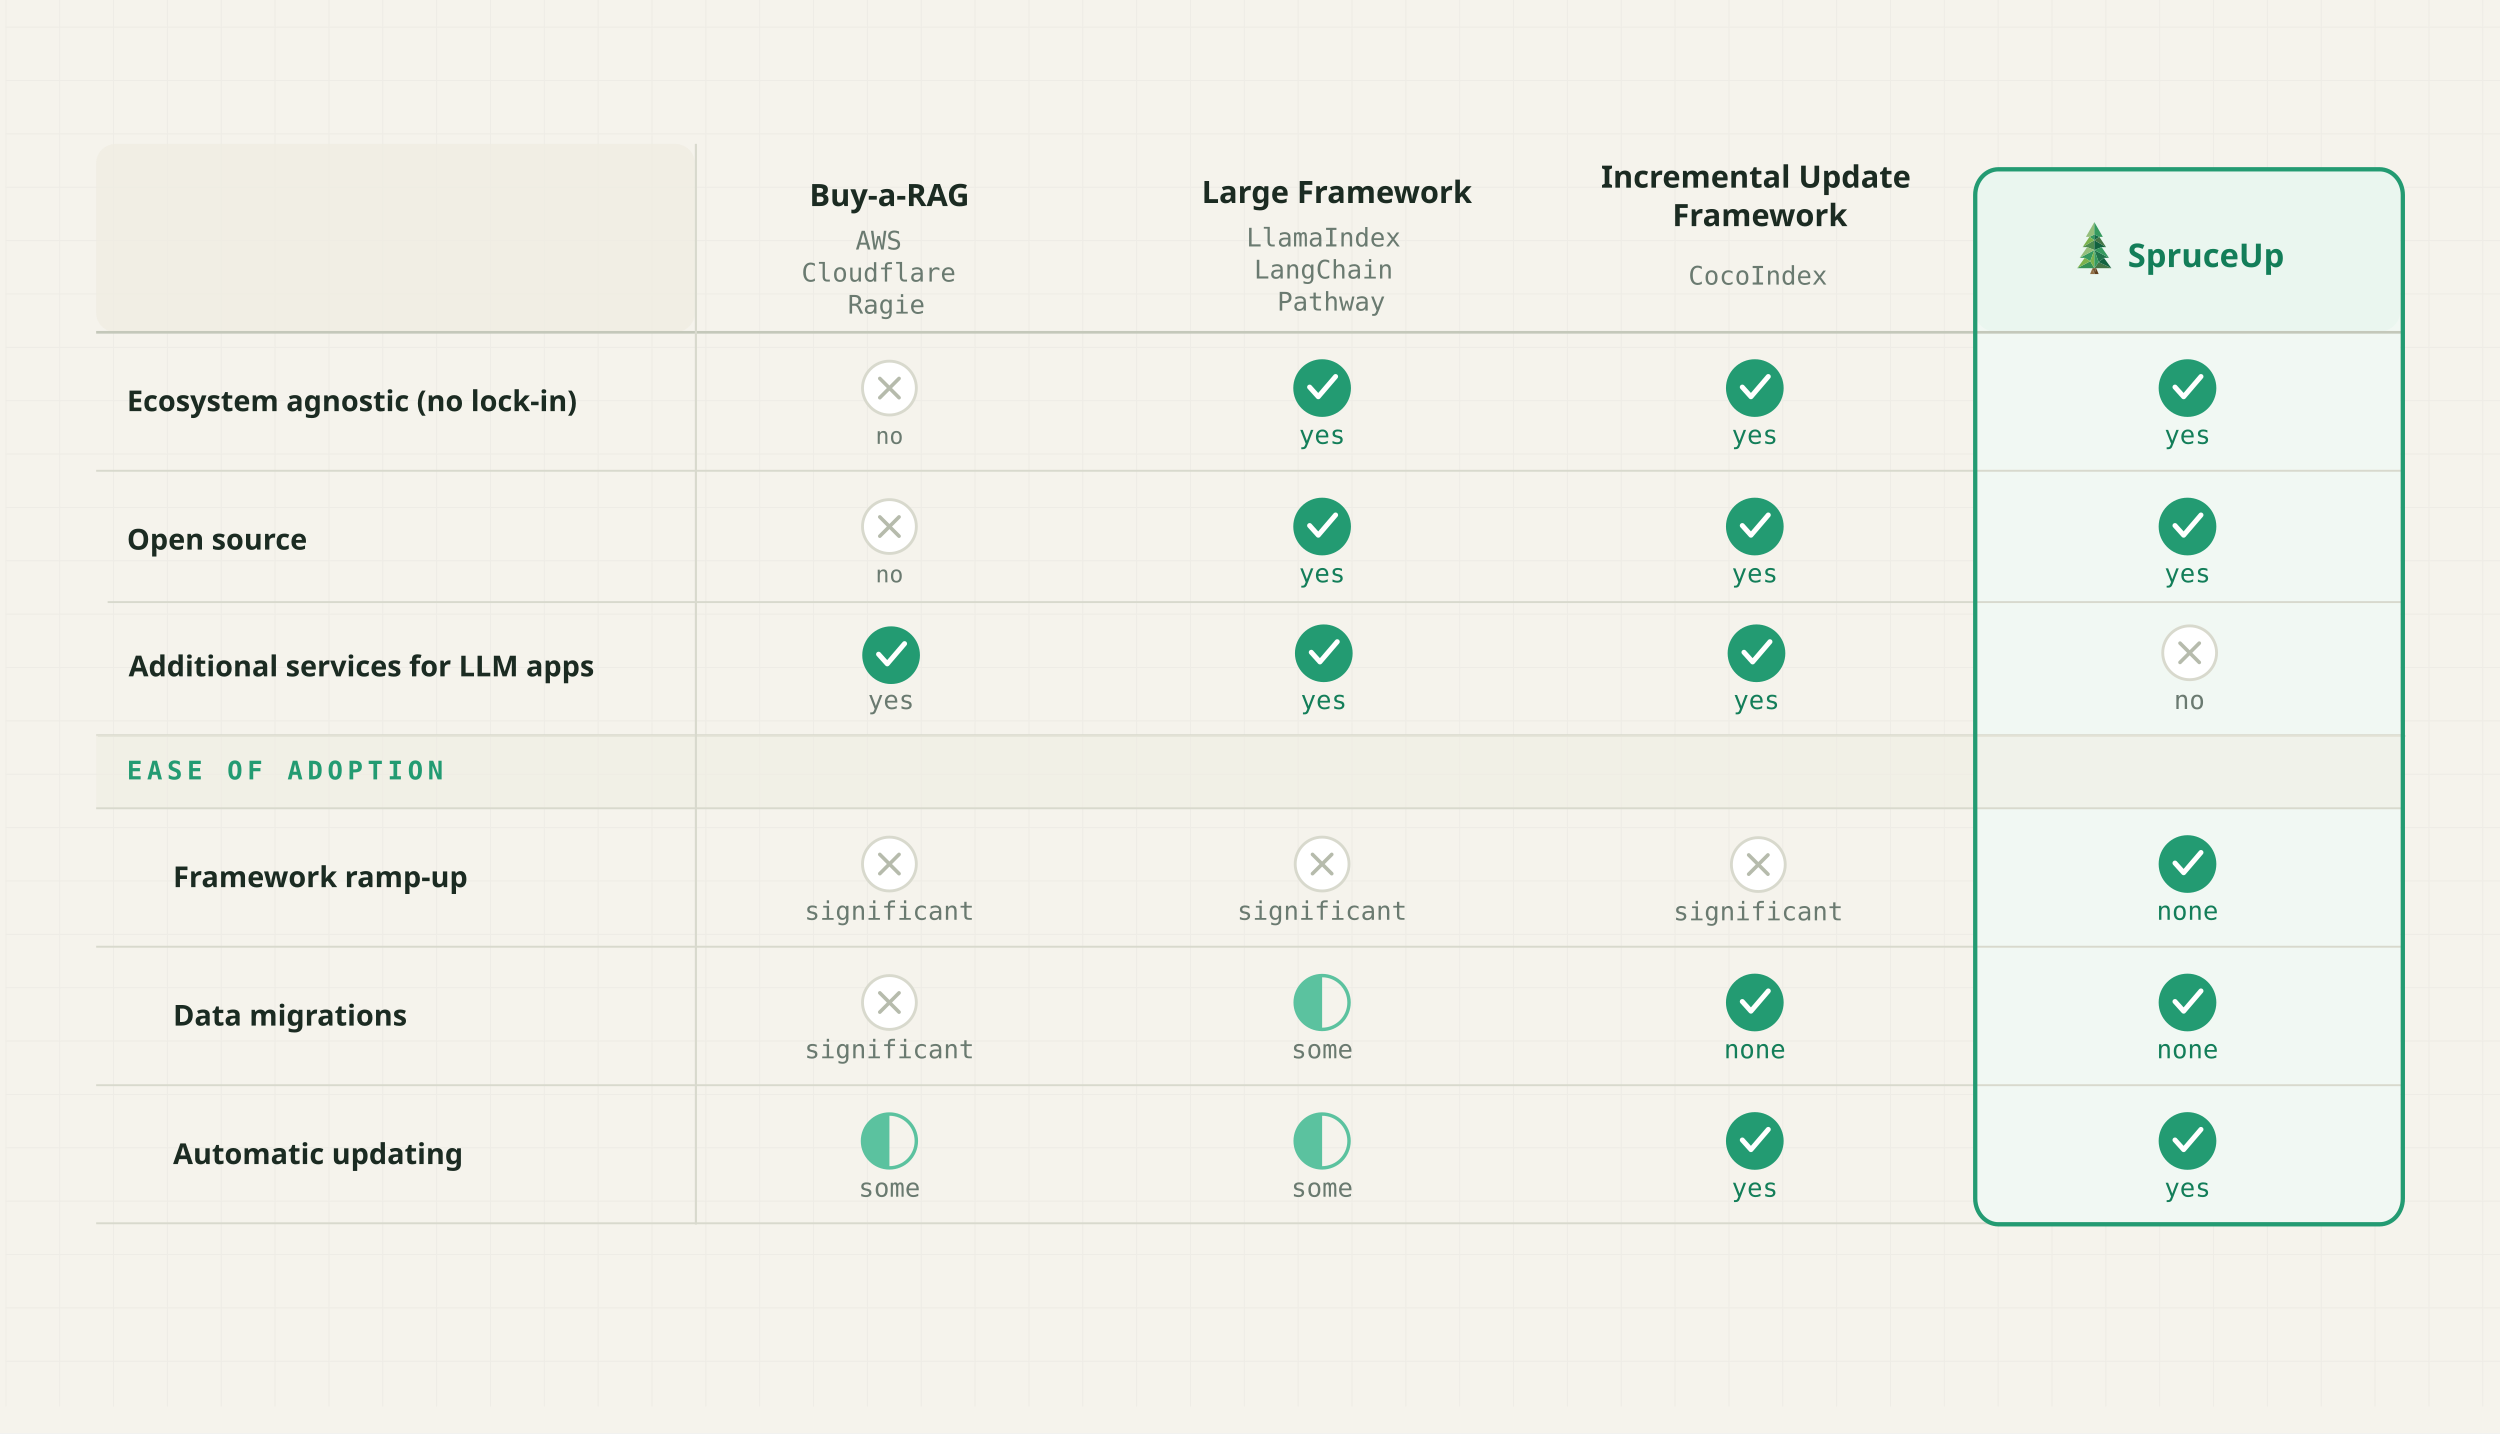
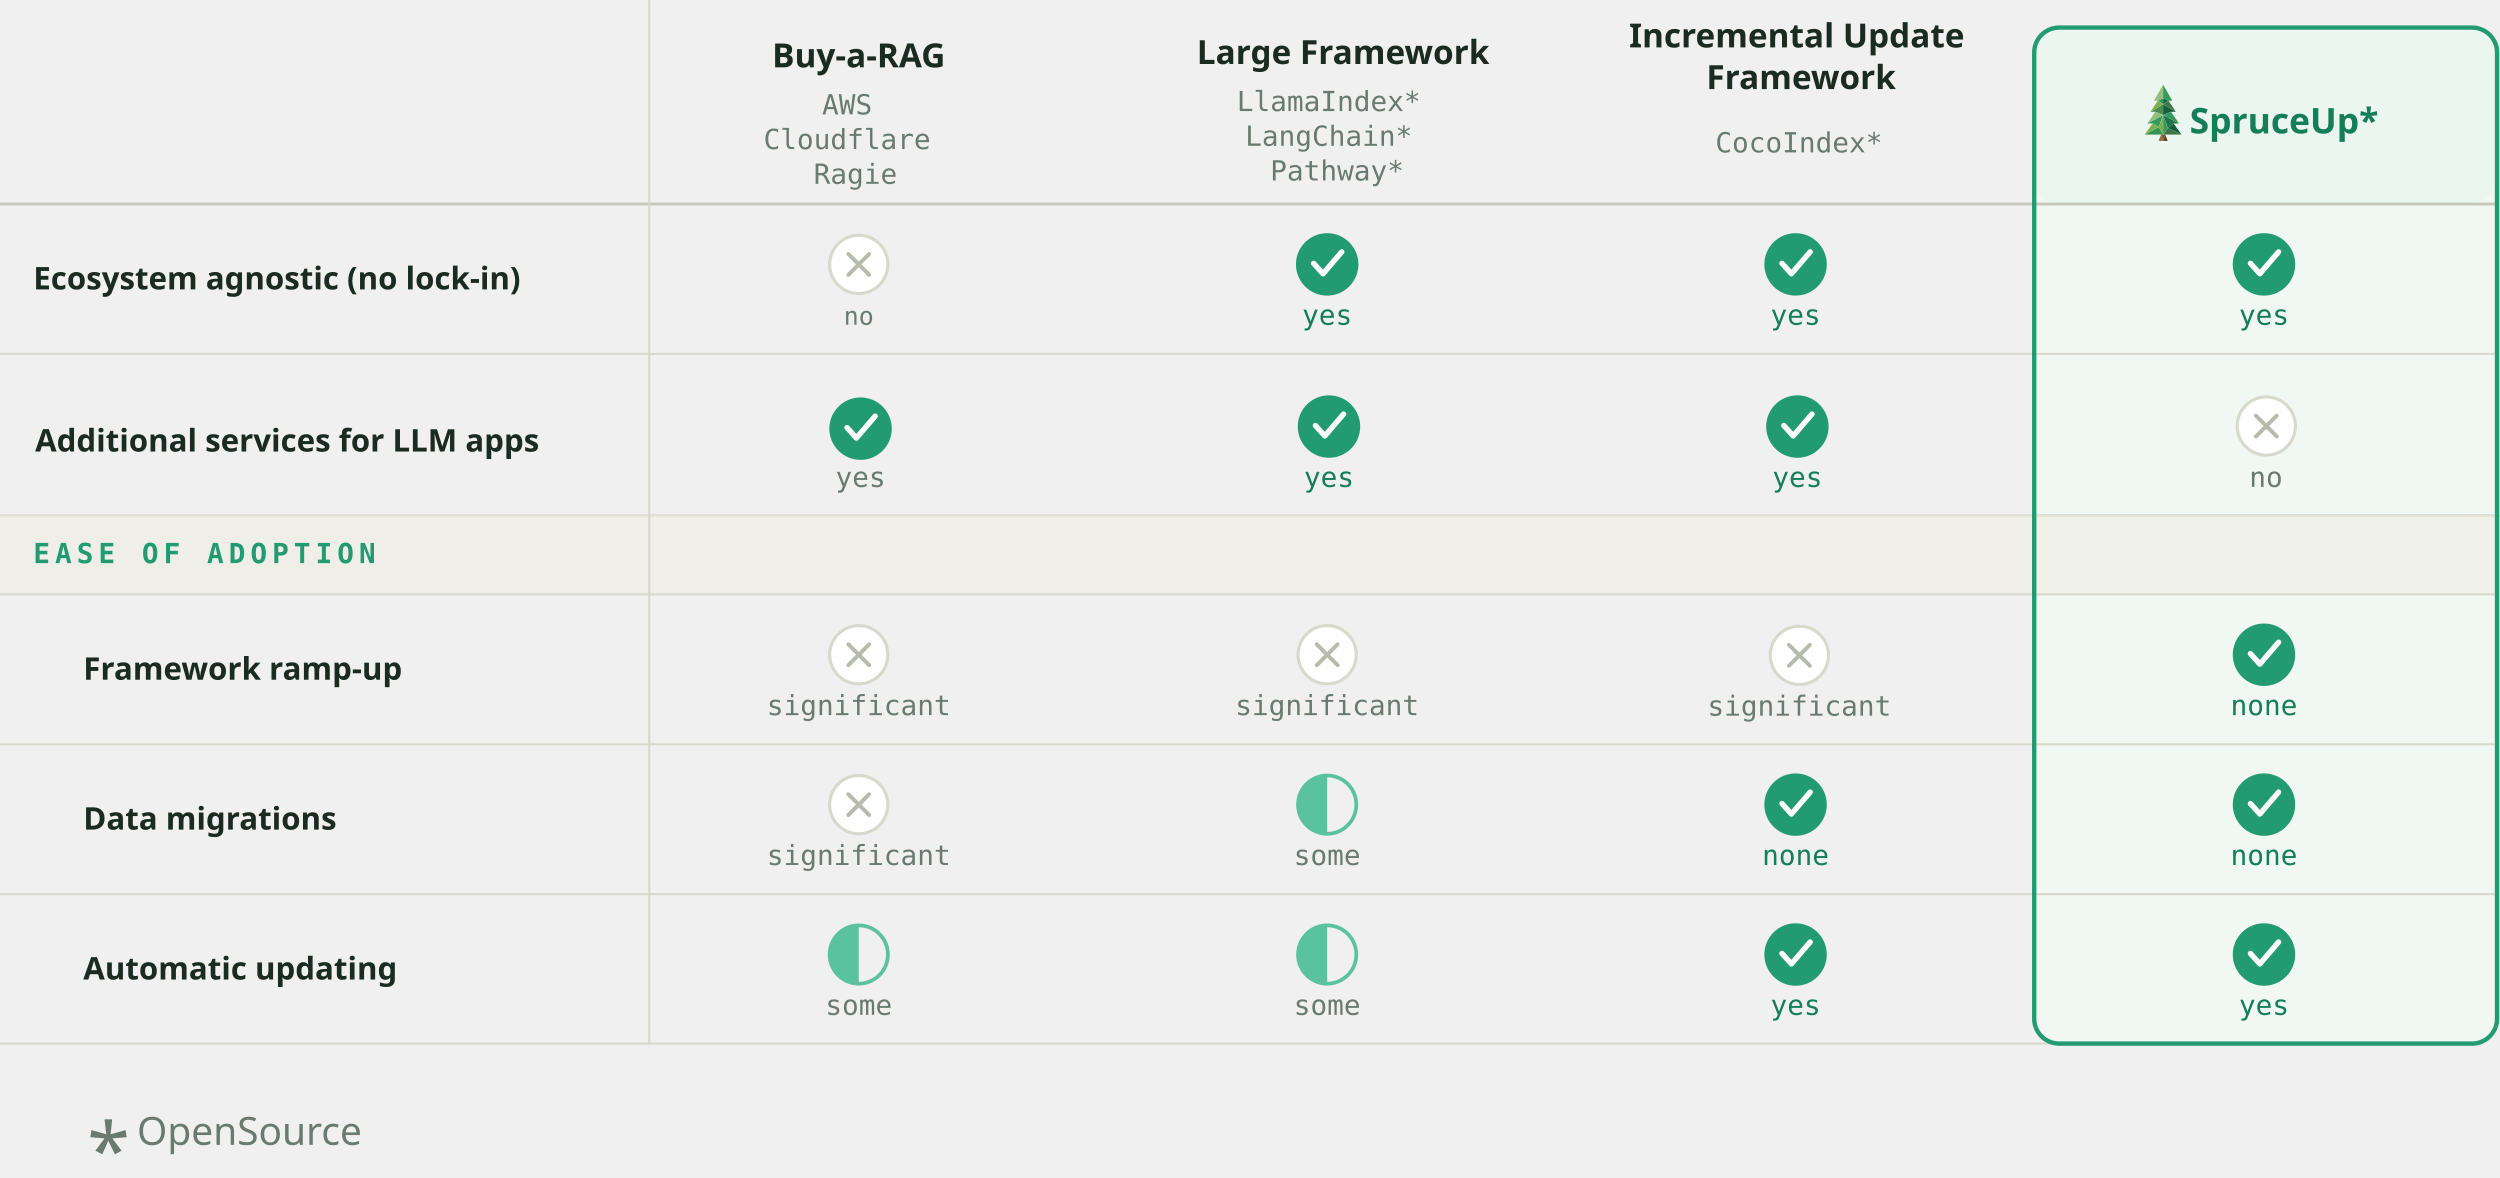
- <svg xmlns="http://www.w3.org/2000/svg" xmlns:xlink="http://www.w3.org/1999/xlink" viewBox="0 0 1300 745.266" width="1300" font-family="Montserrat, system-ui, sans-serif" version="1.1" id="svg64" height="745.266">
+ <svg xmlns="http://www.w3.org/2000/svg" xmlns:xlink="http://www.w3.org/1999/xlink" viewBox="0 0 1200.869 565.553" width="1200.869" font-family="Montserrat, system-ui, sans-serif" version="1.1" id="svg64" height="565.553">
  <defs id="defs22">
-     <pattern xlink:href="#kgrid" id="pattern1" patternTransform="matrix(1,0,0,0.9910448,2.777778,-13.88889)" />
+     <pattern xlink:href="#kgrid" id="pattern1" patternTransform="matrix(1,0,0,0.9910448,-47.22222,-88.68864)" />
    <pattern id="kgrid" width="28" height="28" patternUnits="userSpaceOnUse">
      <path d="M28 0H0V28" fill="none" stroke="#1b2b22" stroke-width="1" opacity="0.035" id="path1" />
    </pattern>
    <symbol id="spruce" viewBox="16.69 7.51 162.17 246.8">
      <path d="M 97.776,66.45 74.434,77.681 97.847,93.404 Z" fill="#369a5f" id="path2" />
      <path d="m 97.776,66.45 0.071,26.954 23.569,-15.736 z" fill="#146a45" id="path3" />
      <path d="M 97.847,93.404 42.037,126.405 h 21.399 l 34.412,13.982 z" fill="#4d8c50" id="path4" />
      <path d="m 97.847,93.404 v 46.982 l 34.444,-13.982 h 21.435 z" fill="#12623f" id="path5" />
      <path d="M 97.847,140.386 28.262,177.547 H 52.084 l 26.372,15.777 z" fill="#369a5f" id="path6" />
      <path d="m 97.847,140.386 69.626,37.161 H 143.463 l -25.004,19.961 z" fill="#20734a" id="path7" />
      <path d="M 16.688,226.497 78.456,193.324 97.838,226.564 Z" fill="#369255" id="path8" />
      <path d="M 178.859,226.497 118.46,197.508 97.838,226.564 Z" fill="#437646" id="path9" />
      <path d="M 97.838,226.564 78.456,193.324 97.847,140.386 Z" fill="#7cb24d" id="path10" />
      <path d="M 97.838,226.564 118.46,197.508 97.847,140.386 Z" fill="#369a5f" id="path11" />
      <path d="M 178.859,226.497 143.463,177.547 118.46,197.508 Z" fill="#12623f" id="path12" />
      <path d="M 16.688,226.497 78.456,193.324 52.084,177.547 Z" fill="#7cb24d" id="path13" />
      <path d="M 28.262,177.547 97.847,140.386 63.435,126.405 Z" fill="#94be7b" id="path14" />
      <path d="M 167.473,177.547 132.292,126.405 97.847,140.386 Z" fill="#369a5f" id="path15" />
      <path d="M 153.727,126.405 121.416,77.668 97.847,93.404 Z" fill="#437646" id="path16" />
      <path d="M 42.037,126.405 97.847,93.404 74.434,77.681 Z" fill="#7cb24d" id="path17" />
      <path d="M 74.434,77.681 97.776,66.45 97.823,7.506 57.511,77.767 Z" fill="#94be7b" id="path18" />
      <path d="m 121.416,77.668 h 16.736 L 97.823,7.506 97.776,66.45 Z" fill="#369a5f" id="path19" />
      <path d="m 77.595,254.305 h 20.252 l -8.86,-27.741 z" fill="#926e44" id="path20" />
      <path d="M 97.847,254.305 106.708,226.564 H 88.987 Z" fill="#785633" id="path21" />
      <path d="m 97.847,254.305 8.86,-27.741 11.429,27.741 z" fill="#623f1c" id="path22" />
    </symbol>
  </defs>
-   <rect x="0" y="0" width="1300" height="745.266" fill="#f5f3ec" id="rect22" style="display:inline;stroke-width:0.996" />
-   <rect x="2.778" y="-13.889" width="1300" height="745.266" fill="url(#kgrid)" id="rect23" style="display:inline;fill:url(#pattern1);stroke-width:0.996" />
-   <text x="50" y="36.8" font-size="13.5px" font-weight="400" fill="#6a7a70" text-anchor="start" id="text25" />
-   <rect x="1027" y="88.407" width="221" height="548.23" rx="12" ry="13.371" fill="#f1f8f3" id="rect25" style="stroke-width:1.118" />
-   <rect x="1027" y="88.705" width="221" height="84.095" rx="12" ry="10.512" fill="#eaf6ef" id="rect26" style="stroke-width:0.936" />
-   <rect x="50" y="74.8" width="311.303" height="98" rx="10.377" ry="10" fill="#efece1" opacity="0.7" id="rect27" style="stroke-width:1.019" />
-   <text x="462.5" y="107.143" font-size="16px" font-weight="700" fill="#1b2b22" text-anchor="middle" id="text27">Buy-a-RAG</text>
-   <text x="460.913" y="129.752" font-size="10.5px" font-weight="400" fill="#6a7a70" text-anchor="middle" font-family="'Spline Sans Mono', monospace" id="text28" style="font-size:13.333px">
-     <tspan id="tspan9" x="460.913" y="129.752">AWS</tspan>
-     <tspan id="tspan10" x="460.913" y="146.419">Cloudflare</tspan>
-     <tspan x="460.913" y="163.085" id="tspan12">Ragie</tspan>
+   <rect x="-50" y="-74.8" width="1300" height="745.266" fill="#f5f3ec" id="rect22" style="display:none;stroke-width:0.996" />
+   <rect x="-47.222" y="-88.689" width="1300" height="745.266" fill="url(#kgrid)" id="rect23" style="display:none;fill:url(#pattern1);stroke-width:0.996" />
+   <text x="0" y="-38" font-size="13.5px" font-weight="400" fill="#6a7a70" text-anchor="start" id="text25" />
+   <rect x="977" y="13.607" width="221" height="487.694" rx="12" ry="11.895" fill="#f1f8f3" id="rect25" style="stroke-width:1.055" />
+   <rect x="977" y="13.905" width="221" height="84.095" rx="12" ry="10.512" fill="#eaf6ef" id="rect26" style="stroke-width:0.936" />
+   <rect x="0" y="0" width="311.303" height="98" rx="10.377" ry="10" fill="#efece1" opacity="0.7" id="rect27" style="display:none;stroke-width:1.019" />
+   <text x="412.5" y="32.343" font-size="16px" font-weight="700" fill="#1b2b22" text-anchor="middle" id="text27">Buy-a-RAG</text>
+   <text x="410.913" y="54.952" font-size="10.5px" font-weight="400" fill="#6a7a70" text-anchor="middle" font-family="'Spline Sans Mono', monospace" id="text28" style="font-size:13.333px">
+     <tspan id="tspan9" x="410.913" y="54.952">AWS</tspan>
+     <tspan id="tspan10" x="410.913" y="71.619">Cloudflare</tspan>
+     <tspan x="410.913" y="88.286" id="tspan12">Ragie</tspan>
  </text>
-   <text x="695.156" y="105.555" font-size="16px" font-weight="700" fill="#1b2b22" text-anchor="middle" id="text29">Large Framework</text>
-   <text x="692.262" y="128.165" font-size="10.5px" font-weight="400" fill="#6a7a70" text-anchor="middle" font-family="'Spline Sans Mono', monospace" id="text30" style="font-size:13.333px">
-     <tspan id="tspan3" x="692.262" y="128.165">LlamaIndex</tspan>
-     <tspan x="692.262" y="144.831" id="tspan13">LangChain</tspan>
-     <tspan id="tspan4" x="692.262" y="161.498">Pathway</tspan>
+   <text x="645.156" y="30.756" font-size="16px" font-weight="700" fill="#1b2b22" text-anchor="middle" id="text29">Large Framework</text>
+   <text x="642.262" y="53.365" font-size="10.5px" font-weight="400" fill="#6a7a70" text-anchor="middle" font-family="'Spline Sans Mono', monospace" id="text30" style="font-size:13.333px">
+     <tspan id="tspan3" x="642.262" y="53.365">LlamaIndex*</tspan>
+     <tspan x="642.262" y="70.032" id="tspan13">LangChain*</tspan>
+     <tspan id="tspan4" x="642.262" y="86.698">Pathway*</tspan>
  </text>
-   <text x="915.162" y="97.579" font-size="16px" font-weight="700" fill="#1b2b22" text-anchor="middle" id="text31">
-     <tspan id="tspan1" x="915.162" y="97.579">Incremental Update</tspan>
-     <tspan id="tspan2" x="915.162" y="117.579">Framework</tspan>
+   <text x="865.162" y="22.779" font-size="16px" font-weight="700" fill="#1b2b22" text-anchor="middle" id="text31">
+     <tspan id="tspan1" x="865.162" y="22.779">Incremental Update</tspan>
+     <tspan id="tspan2" x="865.162" y="42.779">Framework</tspan>
  </text>
-   <text x="914.087" y="148.006" font-size="10.5px" font-weight="400" fill="#6a7a70" text-anchor="middle" font-family="'Spline Sans Mono', monospace" id="text32" style="font-size:13.333px">CocoIndex</text>
-   <use href="#spruce" x="1073.5" y="174" width="20" height="27" id="use32" transform="translate(5.555555,-58.50184)" />
-   <text x="1147.127" y="138.865" font-size="17px" font-weight="700" fill="#137e59" text-anchor="middle" id="text33">SpruceUp</text>
-   <line x1="50" y1="172.8" x2="1250" y2="172.8" stroke="#c4c8ba" stroke-width="1.4" id="line34" />
-   <text x="66" y="213.8" font-size="15px" font-weight="600" fill="#1b2b22" text-anchor="start" id="text35">Ecosystem agnostic (no lock-in)</text>
-   <circle cx="462.5" cy="201.8" r="14" fill="#ffffff" stroke="#d8d9cd" stroke-width="1.5" id="circle35" />
-   <path d="m 457.5,196.8 10,10 m -10,0 10,-10" stroke="#b6bbac" stroke-width="1.9" stroke-linecap="round" id="path35" />
-   <text x="462.5" y="230.8" font-size="10.5px" font-weight="500" fill="#6a7a70" text-anchor="middle" font-family="'Spline Sans Mono', monospace" id="text36" style="font-size:12px">no</text>
-   <circle cx="687.5" cy="201.8" r="15" fill="#239b72" id="circle36" />
-   <polyline points="681,276.5 685.5,281.5 694.5,271" fill="none" stroke="#ffffff" stroke-width="2.6" stroke-linecap="round" stroke-linejoin="round" id="polyline36" transform="translate(0,-75.20025)" />
-   <text x="687.5" y="230.8" font-size="10.5px" font-weight="500" fill="#137e59" text-anchor="middle" font-family="'Spline Sans Mono', monospace" id="text37" style="font-size:13.333px">yes</text>
-   <circle cx="912.5" cy="201.8" r="15" fill="#239b72" id="circle37" />
-   <polyline points="906,276.5 910.5,281.5 919.5,271" fill="none" stroke="#ffffff" stroke-width="2.6" stroke-linecap="round" stroke-linejoin="round" id="polyline37" transform="translate(0,-75.20025)" />
-   <text x="912.5" y="230.8" font-size="10.5px" font-weight="500" fill="#137e59" text-anchor="middle" font-family="'Spline Sans Mono', monospace" id="text38" style="font-size:13.333px">yes</text>
-   <circle cx="1137.5" cy="201.8" r="15" fill="#239b72" id="circle38" />
-   <polyline points="1131,276.5 1135.5,281.5 1144.5,271" fill="none" stroke="#ffffff" stroke-width="2.6" stroke-linecap="round" stroke-linejoin="round" id="polyline38" transform="translate(0,-75.20025)" />
-   <text x="1137.5" y="230.8" font-size="10.5px" font-weight="500" fill="#137e59" text-anchor="middle" font-family="'Spline Sans Mono', monospace" id="text39" style="font-size:13.333px">yes</text>
-   <line x1="50" y1="244.8" x2="1250" y2="244.8" stroke="#d8d9cd" stroke-width="1" id="line39" />
-   <line x1="55.972" y1="313.08" x2="1249.623" y2="313.08" stroke="#d8d9cd" stroke-width="1" id="line39-6" />
-   <text x="66" y="285.8" font-size="15px" font-weight="600" fill="#1b2b22" text-anchor="start" id="text40">Open source</text>
-   <g id="g3" transform="translate(0,-75.20025)">
-     <circle cx="462.5" cy="349" r="14" fill="#ffffff" stroke="#d8d9cd" stroke-width="1.5" id="circle40" />
-     <path d="m 457.5,344 10,10 m -10,0 10,-10" stroke="#b6bbac" stroke-width="1.9" stroke-linecap="round" id="path40" />
-   </g>
-   <text x="462.5" y="302.8" font-size="10.5px" font-weight="500" fill="#6a7a70" text-anchor="middle" font-family="'Spline Sans Mono', monospace" id="text41" style="font-size:12px">no</text>
-   <circle cx="687.5" cy="273.8" r="15" fill="#239b72" id="circle41" />
-   <polyline points="681,348.5 685.5,353.5 694.5,343" fill="none" stroke="#ffffff" stroke-width="2.6" stroke-linecap="round" stroke-linejoin="round" id="polyline41" transform="translate(0,-75.20025)" />
-   <text x="687.5" y="302.8" font-size="10.5px" font-weight="500" fill="#137e59" text-anchor="middle" font-family="'Spline Sans Mono', monospace" id="text42" style="font-size:13.333px">yes</text>
-   <circle cx="912.5" cy="273.8" r="15" fill="#239b72" id="circle42" />
-   <polyline points="906,348.5 910.5,353.5 919.5,343" fill="none" stroke="#ffffff" stroke-width="2.6" stroke-linecap="round" stroke-linejoin="round" id="polyline42" transform="translate(0,-75.20025)" />
-   <text x="912.5" y="302.8" font-size="10.5px" font-weight="500" fill="#137e59" text-anchor="middle" font-family="'Spline Sans Mono', monospace" id="text43" style="font-size:13.333px">yes</text>
-   <circle cx="1137.5" cy="273.8" r="15" fill="#239b72" id="circle43" />
-   <polyline points="1131,348.5 1135.5,353.5 1144.5,343" fill="none" stroke="#ffffff" stroke-width="2.6" stroke-linecap="round" stroke-linejoin="round" id="polyline43" transform="translate(0,-75.20025)" />
-   <text x="1137.5" y="302.8" font-size="10.5px" font-weight="500" fill="#137e59" text-anchor="middle" font-family="'Spline Sans Mono', monospace" id="text44" style="font-size:13.333px">yes</text>
-   <text x="66.869" y="351.698" font-size="15px" font-weight="600" fill="#1b2b22" text-anchor="start" id="text35-9">Additional services for LLM apps</text>
-   <text x="463.369" y="368.698" font-size="10.5px" font-weight="500" fill="#6a7a70" text-anchor="middle" font-family="'Spline Sans Mono', monospace" id="text36-8" style="font-size:13.333px">yes</text>
-   <g id="g2" transform="translate(0,-63.20025)">
+   <text x="864.087" y="73.206" font-size="10.5px" font-weight="400" fill="#6a7a70" text-anchor="middle" font-family="'Spline Sans Mono', monospace" id="text32" style="font-size:13.333px">CocoIndex*</text>
+   <use href="#spruce" x="1073.5" y="174" width="20" height="27" id="use32" transform="translate(-44.44445,-133.3016)" />
+   <text x="1097.127" y="64.066" font-size="17px" font-weight="700" fill="#137e59" text-anchor="middle" id="text33">SpruceUp*</text>
+   <line x1="0" y1="98" x2="1200" y2="98" stroke="#c4c8ba" stroke-width="1.4" id="line34" />
+   <text x="16" y="139" font-size="15px" font-weight="600" fill="#1b2b22" text-anchor="start" id="text35">Ecosystem agnostic (no lock-in)</text>
+   <circle cx="412.5" cy="127" r="14" fill="#ffffff" stroke="#d8d9cd" stroke-width="1.5" id="circle35" />
+   <path d="m 407.5,122 10,10 m -10,0 10,-10" stroke="#b6bbac" stroke-width="1.9" stroke-linecap="round" id="path35" />
+   <text x="412.5" y="156" font-size="10.5px" font-weight="500" fill="#6a7a70" text-anchor="middle" font-family="'Spline Sans Mono', monospace" id="text36" style="font-size:12px">no</text>
+   <circle cx="637.5" cy="127" r="15" fill="#239b72" id="circle36" />
+   <polyline points="681,276.5 685.5,281.5 694.5,271" fill="none" stroke="#ffffff" stroke-width="2.6" stroke-linecap="round" stroke-linejoin="round" id="polyline36" transform="translate(-50,-150)" />
+   <text x="637.5" y="156" font-size="10.5px" font-weight="500" fill="#137e59" text-anchor="middle" font-family="'Spline Sans Mono', monospace" id="text37" style="font-size:13.333px">yes</text>
+   <circle cx="862.5" cy="127" r="15" fill="#239b72" id="circle37" />
+   <polyline points="906,276.5 910.5,281.5 919.5,271" fill="none" stroke="#ffffff" stroke-width="2.6" stroke-linecap="round" stroke-linejoin="round" id="polyline37" transform="translate(-50,-150)" />
+   <text x="862.5" y="156" font-size="10.5px" font-weight="500" fill="#137e59" text-anchor="middle" font-family="'Spline Sans Mono', monospace" id="text38" style="font-size:13.333px">yes</text>
+   <circle cx="1087.5" cy="127" r="15" fill="#239b72" id="circle38" />
+   <polyline points="1131,276.5 1135.5,281.5 1144.5,271" fill="none" stroke="#ffffff" stroke-width="2.6" stroke-linecap="round" stroke-linejoin="round" id="polyline38" transform="translate(-50,-150)" />
+   <text x="1087.5" y="156" font-size="10.5px" font-weight="500" fill="#137e59" text-anchor="middle" font-family="'Spline Sans Mono', monospace" id="text39" style="font-size:13.333px">yes</text>
+   <line x1="0" y1="170" x2="1200" y2="170" stroke="#d8d9cd" stroke-width="1" id="line39" />
+   <text x="16.869" y="216.899" font-size="15px" font-weight="600" fill="#1b2b22" text-anchor="start" id="text35-9">Additional services for LLM apps</text>
+   <text x="413.369" y="233.899" font-size="10.5px" font-weight="500" fill="#6a7a70" text-anchor="middle" font-family="'Spline Sans Mono', monospace" id="text36-8" style="font-size:13.333px">yes</text>
+   <g id="g2" transform="translate(-50,-198)">
    <circle cx="688.369" cy="402.899" r="15" fill="#239b72" id="circle36-9" />
    <polyline points="681,276.5 685.5,281.5 694.5,271" fill="none" stroke="#ffffff" stroke-width="2.6" stroke-linecap="round" stroke-linejoin="round" id="polyline36-7" transform="translate(0.8691406,125.8987)" />
  </g>
-   <g id="g2-4" transform="translate(-225,-62.20025)">
+   <g id="g2-4" transform="translate(-275,-197)">
    <circle cx="688.369" cy="402.899" r="15" fill="#239b72" id="circle36-9-7" />
    <polyline points="681,276.5 685.5,281.5 694.5,271" fill="none" stroke="#ffffff" stroke-width="2.6" stroke-linecap="round" stroke-linejoin="round" id="polyline36-7-6" transform="translate(0.8691406,125.8987)" />
  </g>
-   <text x="688.369" y="368.698" font-size="10.5px" font-weight="500" fill="#137e59" text-anchor="middle" font-family="'Spline Sans Mono', monospace" id="text37-3" style="font-size:13.333px">yes</text>
-   <circle cx="913.369" cy="339.698" r="15" fill="#239b72" id="circle37-6" />
-   <polyline points="906,276.5 910.5,281.5 919.5,271" fill="none" stroke="#ffffff" stroke-width="2.6" stroke-linecap="round" stroke-linejoin="round" id="polyline37-1" transform="translate(0.8691406,62.69843)" />
-   <text x="913.369" y="368.698" font-size="10.5px" font-weight="500" fill="#137e59" text-anchor="middle" font-family="'Spline Sans Mono', monospace" id="text38-2" style="font-size:13.333px">yes</text>
-   <g id="g3-6" transform="translate(676.1191,-9.551567)">
+   <text x="638.369" y="233.899" font-size="10.5px" font-weight="500" fill="#137e59" text-anchor="middle" font-family="'Spline Sans Mono', monospace" id="text37-3" style="font-size:13.333px">yes</text>
+   <circle cx="863.369" cy="204.899" r="15" fill="#239b72" id="circle37-6" />
+   <polyline points="906,276.5 910.5,281.5 919.5,271" fill="none" stroke="#ffffff" stroke-width="2.6" stroke-linecap="round" stroke-linejoin="round" id="polyline37-1" transform="translate(-49.13086,-72.10132)" />
+   <text x="863.369" y="233.899" font-size="10.5px" font-weight="500" fill="#137e59" text-anchor="middle" font-family="'Spline Sans Mono', monospace" id="text38-2" style="font-size:13.333px">yes</text>
+   <g id="g3-6" transform="translate(626.1191,-144.3513)">
    <circle cx="462.5" cy="349" r="14" fill="#ffffff" stroke="#d8d9cd" stroke-width="1.5" id="circle40-9" />
    <path d="m 457.5,344 10,10 m -10,0 10,-10" stroke="#b6bbac" stroke-width="1.9" stroke-linecap="round" id="path40-3" />
  </g>
-   <text x="1138.47" y="368.698" font-size="10.5px" font-weight="500" fill="#6a7a70" text-anchor="middle" font-family="'Spline Sans Mono', monospace" id="text41-45" style="font-size:13.333px">no</text>
-   <line x1="50.869" y1="382.698" x2="1250.869" y2="382.698" stroke="#d8d9cd" stroke-width="1" id="line39-9" />
-   <line x1="50" y1="382.3" x2="1250" y2="382.3" stroke="#d8d9cd" stroke-width="1" id="line44" />
-   <rect x="50" y="382.3" width="1200" height="38" rx="0" ry="0" fill="#efece1" opacity="0.55" id="rect44" />
-   <text x="66" y="405.3" font-size="11px" font-weight="600" fill="#239b72" text-anchor="start" font-family="'Spline Sans Mono', monospace" letter-spacing="2.4" id="text45" style="font-size:13.333px">EASE OF ADOPTION</text>
-   <line x1="50" y1="420.3" x2="1250" y2="420.3" stroke="#d8d9cd" stroke-width="1" id="line45" />
-   <text x="90" y="461.3" font-size="15px" font-weight="600" fill="#1b2b22" text-anchor="start" id="text46">Framework ramp-up</text>
-   <circle cx="462.5" cy="449.3" r="14" fill="#ffffff" stroke="#d8d9cd" stroke-width="1.5" id="circle46" />
-   <path d="m 457.5,444.3 10,10 m -10,0 10,-10" stroke="#b6bbac" stroke-width="1.9" stroke-linecap="round" id="path46" />
-   <text x="462.5" y="478.3" font-size="10.5px" font-weight="500" fill="#6a7a70" text-anchor="middle" font-family="'Spline Sans Mono', monospace" id="text47" style="font-size:13.333px">significant</text>
-   <circle cx="687.5" cy="449.3" r="14" fill="#ffffff" stroke="#d8d9cd" stroke-width="1.5" id="circle47" />
-   <path d="m 682.5,444.3 10,10 m -10,0 10,-10" stroke="#b6bbac" stroke-width="1.9" stroke-linecap="round" id="path47" />
-   <text x="687.5" y="478.3" font-size="10.5px" font-weight="500" fill="#6a7a70" text-anchor="middle" font-family="'Spline Sans Mono', monospace" id="text48" style="font-size:13.333px">significant</text>
-   <circle cx="1137.5" cy="449.3" r="15" fill="#239b72" id="circle49" />
-   <polyline points="1131,458.5 1135.5,463.5 1144.5,453" fill="none" stroke="#ffffff" stroke-width="2.6" stroke-linecap="round" stroke-linejoin="round" id="polyline49" transform="translate(0,-9.700249)" />
-   <text x="1137.5" y="478.3" font-size="10.5px" font-weight="500" fill="#137e59" text-anchor="middle" font-family="'Spline Sans Mono', monospace" id="text50" style="font-size:13.333px">none</text>
-   <line x1="50" y1="492.3" x2="1250" y2="492.3" stroke="#d8d9cd" stroke-width="1" id="line50" />
-   <text x="90" y="533.3" font-size="15px" font-weight="600" fill="#1b2b22" text-anchor="start" id="text51">Data migrations</text>
-   <circle cx="462.5" cy="521.3" r="14" fill="#ffffff" stroke="#d8d9cd" stroke-width="1.5" id="circle51" />
-   <path d="m 457.5,516.3 10,10 m -10,0 10,-10" stroke="#b6bbac" stroke-width="1.9" stroke-linecap="round" id="path51" />
-   <text x="462.5" y="550.3" font-size="10.5px" font-weight="500" fill="#6a7a70" text-anchor="middle" font-family="'Spline Sans Mono', monospace" id="text52" style="font-size:13.333px">significant</text>
-   <circle cx="687.5" cy="521.3" r="14" fill="none" stroke="#5bc29f" stroke-width="1.8" id="circle52" />
-   <path d="m 687.5,507.3 a 14,14 0 0 0 0,28 z" fill="#5bc29f" id="path52" />
-   <text x="687.5" y="550.3" font-size="10.5px" font-weight="500" fill="#6a7a70" text-anchor="middle" font-family="'Spline Sans Mono', monospace" id="text53" style="font-size:13.333px">some</text>
-   <circle cx="912.5" cy="521.3" r="15" fill="#239b72" id="circle53" />
-   <polyline points="906,530.5 910.5,535.5 919.5,525" fill="none" stroke="#ffffff" stroke-width="2.6" stroke-linecap="round" stroke-linejoin="round" id="polyline53" transform="translate(0,-9.700249)" />
-   <text x="912.5" y="550.3" font-size="10.5px" font-weight="500" fill="#137e59" text-anchor="middle" font-family="'Spline Sans Mono', monospace" id="text54" style="font-size:13.333px">none</text>
-   <circle cx="1137.5" cy="521.3" r="15" fill="#239b72" id="circle54" />
-   <polyline points="1131,530.5 1135.5,535.5 1144.5,525" fill="none" stroke="#ffffff" stroke-width="2.6" stroke-linecap="round" stroke-linejoin="round" id="polyline54" transform="translate(0,-9.700249)" />
-   <text x="1137.5" y="550.3" font-size="10.5px" font-weight="500" fill="#137e59" text-anchor="middle" font-family="'Spline Sans Mono', monospace" id="text55" style="font-size:13.333px">none</text>
-   <line x1="50" y1="564.3" x2="1250" y2="564.3" stroke="#d8d9cd" stroke-width="1" id="line55" />
-   <text x="90" y="605.3" font-size="15px" font-weight="600" fill="#1b2b22" text-anchor="start" id="text56">Automatic updating</text>
-   <circle cx="462.5" cy="593.3" r="14" fill="none" stroke="#5bc29f" stroke-width="1.8" id="circle56" />
-   <path d="m 462.5,579.3 a 14,14 0 0 0 0,28 z" fill="#5bc29f" id="path56" />
-   <text x="462.5" y="622.3" font-size="10.5px" font-weight="500" fill="#6a7a70" text-anchor="middle" font-family="'Spline Sans Mono', monospace" id="text57" style="font-size:13.333px">some</text>
-   <circle cx="687.5" cy="593.3" r="14" fill="none" stroke="#5bc29f" stroke-width="1.8" id="circle57" />
-   <path d="m 687.5,579.3 a 14,14 0 0 0 0,28 z" fill="#5bc29f" id="path57" />
-   <text x="687.5" y="622.3" font-size="10.5px" font-weight="500" fill="#6a7a70" text-anchor="middle" font-family="'Spline Sans Mono', monospace" id="text58" style="font-size:13.333px">some</text>
-   <circle cx="912.5" cy="593.3" r="15" fill="#239b72" id="circle58" />
-   <polyline points="906,602.5 910.5,607.5 919.5,597" fill="none" stroke="#ffffff" stroke-width="2.6" stroke-linecap="round" stroke-linejoin="round" id="polyline58" transform="translate(0,-9.700249)" />
-   <text x="912.5" y="622.3" font-size="10.5px" font-weight="500" fill="#137e59" text-anchor="middle" font-family="'Spline Sans Mono', monospace" id="text59" style="font-size:13.333px">yes</text>
-   <circle cx="1137.5" cy="593.3" r="15" fill="#239b72" id="circle59" />
-   <polyline points="1131,602.5 1135.5,607.5 1144.5,597" fill="none" stroke="#ffffff" stroke-width="2.6" stroke-linecap="round" stroke-linejoin="round" id="polyline59" transform="translate(0,-9.700249)" />
-   <text x="1137.5" y="622.3" font-size="10.5px" font-weight="500" fill="#137e59" text-anchor="middle" font-family="'Spline Sans Mono', monospace" id="text60" style="font-size:13.333px">yes</text>
-   <line x1="50" y1="636.101" x2="1242.46" y2="636.101" stroke="#d8d9cd" stroke-width="1" id="line60" />
-   <line x1="361.866" y1="74.8" x2="361.866" y2="636.737" stroke="#d8d9cd" stroke-width="1.126" id="line61" />
-   <rect x="1027.117" y="88.028" width="222.353" height="548.615" rx="12.073" ry="13.381" fill="none" stroke="#239b72" stroke-width="2.234" id="rect61" />
-   <g id="layer1" style="display:none" transform="translate(0,-75.20025)">
-     <circle cx="59" cy="676" r="9" fill="#239b72" id="circle61" />
-     <polyline points="55,676 58,679 63.5,672" fill="none" stroke="#ffffff" stroke-width="2" stroke-linecap="round" stroke-linejoin="round" id="polyline61" />
-     <text x="74" y="680" font-size="11.5px" font-weight="500" fill="#6a7a70" text-anchor="start" id="text61">favorable answer</text>
-     <circle cx="229" cy="676" r="9" fill="none" stroke="#5bc29f" stroke-width="1.6" id="circle62" />
-     <path d="m 229,667 a 9,9 0 0 0 0,18 z" fill="#5bc29f" id="path62" />
-     <text x="244" y="680" font-size="11.5px" font-weight="500" fill="#6a7a70" text-anchor="start" id="text62">partial</text>
-     <circle cx="339" cy="676" r="9" fill="#ffffff" stroke="#d8d9cd" stroke-width="1.4" id="circle63" />
-     <path d="m 335,672 8,8 m -8,0 8,-8" stroke="#b6bbac" stroke-width="1.6" stroke-linecap="round" id="path63" />
-     <text x="354" y="680" font-size="11.5px" font-weight="500" fill="#6a7a70" text-anchor="start" id="text63" style="display:none">unfavorable</text>
+   <text x="1088.47" y="233.899" font-size="10.5px" font-weight="500" fill="#6a7a70" text-anchor="middle" font-family="'Spline Sans Mono', monospace" id="text41-45" style="font-size:13.333px">no</text>
+   <line x1="0.869" y1="247.899" x2="1200.869" y2="247.899" stroke="#d8d9cd" stroke-width="1" id="line39-9" />
+   <line x1="0" y1="247.5" x2="1200" y2="247.5" stroke="#d8d9cd" stroke-width="1" id="line44" />
+   <rect x="0" y="247.5" width="1200" height="38" rx="0" ry="0" fill="#efece1" opacity="0.55" id="rect44" />
+   <text x="16" y="270.5" font-size="11px" font-weight="600" fill="#239b72" text-anchor="start" font-family="'Spline Sans Mono', monospace" letter-spacing="2.4" id="text45" style="font-size:13.333px">EASE OF ADOPTION</text>
+   <line x1="0" y1="285.5" x2="1200" y2="285.5" stroke="#d8d9cd" stroke-width="1" id="line45" />
+   <text x="40" y="326.5" font-size="15px" font-weight="600" fill="#1b2b22" text-anchor="start" id="text46">Framework ramp-up</text>
+   <circle cx="412.5" cy="314.5" r="14" fill="#ffffff" stroke="#d8d9cd" stroke-width="1.5" id="circle46" />
+   <path d="m 407.5,309.5 10,10 m -10,0 10,-10" stroke="#b6bbac" stroke-width="1.9" stroke-linecap="round" id="path46" />
+   <text x="412.5" y="343.5" font-size="10.5px" font-weight="500" fill="#6a7a70" text-anchor="middle" font-family="'Spline Sans Mono', monospace" id="text47" style="font-size:13.333px">significant</text>
+   <circle cx="637.5" cy="314.5" r="14" fill="#ffffff" stroke="#d8d9cd" stroke-width="1.5" id="circle47" />
+   <path d="m 632.5,309.5 10,10 m -10,0 10,-10" stroke="#b6bbac" stroke-width="1.9" stroke-linecap="round" id="path47" />
+   <text x="637.5" y="343.5" font-size="10.5px" font-weight="500" fill="#6a7a70" text-anchor="middle" font-family="'Spline Sans Mono', monospace" id="text48" style="font-size:13.333px">significant</text>
+   <circle cx="1087.5" cy="314.5" r="15" fill="#239b72" id="circle49" />
+   <polyline points="1131,458.5 1135.5,463.5 1144.5,453" fill="none" stroke="#ffffff" stroke-width="2.6" stroke-linecap="round" stroke-linejoin="round" id="polyline49" transform="translate(-50,-144.5)" />
+   <text x="1087.5" y="343.5" font-size="10.5px" font-weight="500" fill="#137e59" text-anchor="middle" font-family="'Spline Sans Mono', monospace" id="text50" style="font-size:13.333px">none</text>
+   <line x1="0" y1="357.5" x2="1200" y2="357.5" stroke="#d8d9cd" stroke-width="1" id="line50" />
+   <text x="40" y="398.5" font-size="15px" font-weight="600" fill="#1b2b22" text-anchor="start" id="text51">Data migrations</text>
+   <circle cx="412.5" cy="386.5" r="14" fill="#ffffff" stroke="#d8d9cd" stroke-width="1.5" id="circle51" />
+   <path d="m 407.5,381.5 10,10 m -10,0 10,-10" stroke="#b6bbac" stroke-width="1.9" stroke-linecap="round" id="path51" />
+   <text x="412.5" y="415.5" font-size="10.5px" font-weight="500" fill="#6a7a70" text-anchor="middle" font-family="'Spline Sans Mono', monospace" id="text52" style="font-size:13.333px">significant</text>
+   <circle cx="637.5" cy="386.5" r="14" fill="none" stroke="#5bc29f" stroke-width="1.8" id="circle52" />
+   <path d="m 637.5,372.5 a 14,14 0 0 0 0,28 z" fill="#5bc29f" id="path52" />
+   <text x="637.5" y="415.5" font-size="10.5px" font-weight="500" fill="#6a7a70" text-anchor="middle" font-family="'Spline Sans Mono', monospace" id="text53" style="font-size:13.333px">some</text>
+   <circle cx="862.5" cy="386.5" r="15" fill="#239b72" id="circle53" />
+   <polyline points="906,530.5 910.5,535.5 919.5,525" fill="none" stroke="#ffffff" stroke-width="2.6" stroke-linecap="round" stroke-linejoin="round" id="polyline53" transform="translate(-50,-144.5)" />
+   <text x="862.5" y="415.5" font-size="10.5px" font-weight="500" fill="#137e59" text-anchor="middle" font-family="'Spline Sans Mono', monospace" id="text54" style="font-size:13.333px">none</text>
+   <circle cx="1087.5" cy="386.5" r="15" fill="#239b72" id="circle54" />
+   <polyline points="1131,530.5 1135.5,535.5 1144.5,525" fill="none" stroke="#ffffff" stroke-width="2.6" stroke-linecap="round" stroke-linejoin="round" id="polyline54" transform="translate(-50,-144.5)" />
+   <text x="1087.5" y="415.5" font-size="10.5px" font-weight="500" fill="#137e59" text-anchor="middle" font-family="'Spline Sans Mono', monospace" id="text55" style="font-size:13.333px">none</text>
+   <line x1="0" y1="429.5" x2="1200" y2="429.5" stroke="#d8d9cd" stroke-width="1" id="line55" />
+   <text x="40" y="470.5" font-size="15px" font-weight="600" fill="#1b2b22" text-anchor="start" id="text56">Automatic updating</text>
+   <circle cx="412.5" cy="458.5" r="14" fill="none" stroke="#5bc29f" stroke-width="1.8" id="circle56" />
+   <path d="m 412.5,444.5 a 14,14 0 0 0 0,28 z" fill="#5bc29f" id="path56" />
+   <text x="412.5" y="487.5" font-size="10.5px" font-weight="500" fill="#6a7a70" text-anchor="middle" font-family="'Spline Sans Mono', monospace" id="text57" style="font-size:13.333px">some</text>
+   <circle cx="637.5" cy="458.5" r="14" fill="none" stroke="#5bc29f" stroke-width="1.8" id="circle57" />
+   <path d="m 637.5,444.5 a 14,14 0 0 0 0,28 z" fill="#5bc29f" id="path57" />
+   <text x="637.5" y="487.5" font-size="10.5px" font-weight="500" fill="#6a7a70" text-anchor="middle" font-family="'Spline Sans Mono', monospace" id="text58" style="font-size:13.333px">some</text>
+   <circle cx="862.5" cy="458.5" r="15" fill="#239b72" id="circle58" />
+   <polyline points="906,602.5 910.5,607.5 919.5,597" fill="none" stroke="#ffffff" stroke-width="2.6" stroke-linecap="round" stroke-linejoin="round" id="polyline58" transform="translate(-50,-144.5)" />
+   <text x="862.5" y="487.5" font-size="10.5px" font-weight="500" fill="#137e59" text-anchor="middle" font-family="'Spline Sans Mono', monospace" id="text59" style="font-size:13.333px">yes</text>
+   <circle cx="1087.5" cy="458.5" r="15" fill="#239b72" id="circle59" />
+   <polyline points="1131,602.5 1135.5,607.5 1144.5,597" fill="none" stroke="#ffffff" stroke-width="2.6" stroke-linecap="round" stroke-linejoin="round" id="polyline59" transform="translate(-50,-144.5)" />
+   <text x="1087.5" y="487.5" font-size="10.5px" font-weight="500" fill="#137e59" text-anchor="middle" font-family="'Spline Sans Mono', monospace" id="text60" style="font-size:13.333px">yes</text>
+   <line x1="0" y1="501.302" x2="1192.46" y2="501.302" stroke="#d8d9cd" stroke-width="1" id="line60" />
+   <line x1="311.866" y1="0" x2="311.866" y2="501.802" stroke="#d8d9cd" stroke-width="1.064" id="line61" />
+   <rect x="977.13" y="13.241" width="222.327" height="488.06" rx="12.072" ry="11.904" fill="none" stroke="#239b72" stroke-width="2.107" id="rect61" />
+   <g id="layer1" style="display:inline" transform="translate(-50,-150)">
+     <text x="115.809" y="699.931" font-size="11.5px" font-weight="500" fill="#6a7a70" text-anchor="start" id="text61" style="font-size:18.667px">OpenSource</text>
+     <text x="91.866" y="716.043" font-size="11.5px" font-weight="500" fill="#6a7a70" text-anchor="start" id="text62" style="font-size:37.333px">*</text>
  </g>
-   <circle cx="914.325" cy="449.575" r="14" fill="#ffffff" stroke="#d8d9cd" stroke-width="1.5" id="circle47-8" />
-   <path d="m 909.325,444.575 10,10 m -10,0 10,-10" stroke="#b6bbac" stroke-width="1.9" stroke-linecap="round" id="path47-2" />
-   <text x="914.325" y="478.575" font-size="10.5px" font-weight="500" fill="#6a7a70" text-anchor="middle" font-family="'Spline Sans Mono', monospace" id="text48-4" style="font-size:13.333px">significant</text>
+   <circle cx="864.325" cy="314.776" r="14" fill="#ffffff" stroke="#d8d9cd" stroke-width="1.5" id="circle47-8" />
+   <path d="m 859.325,309.776 10,10 m -10,0 10,-10" stroke="#b6bbac" stroke-width="1.9" stroke-linecap="round" id="path47-2" />
+   <text x="864.325" y="343.776" font-size="10.5px" font-weight="500" fill="#6a7a70" text-anchor="middle" font-family="'Spline Sans Mono', monospace" id="text48-4" style="font-size:13.333px">significant</text>
</svg>
